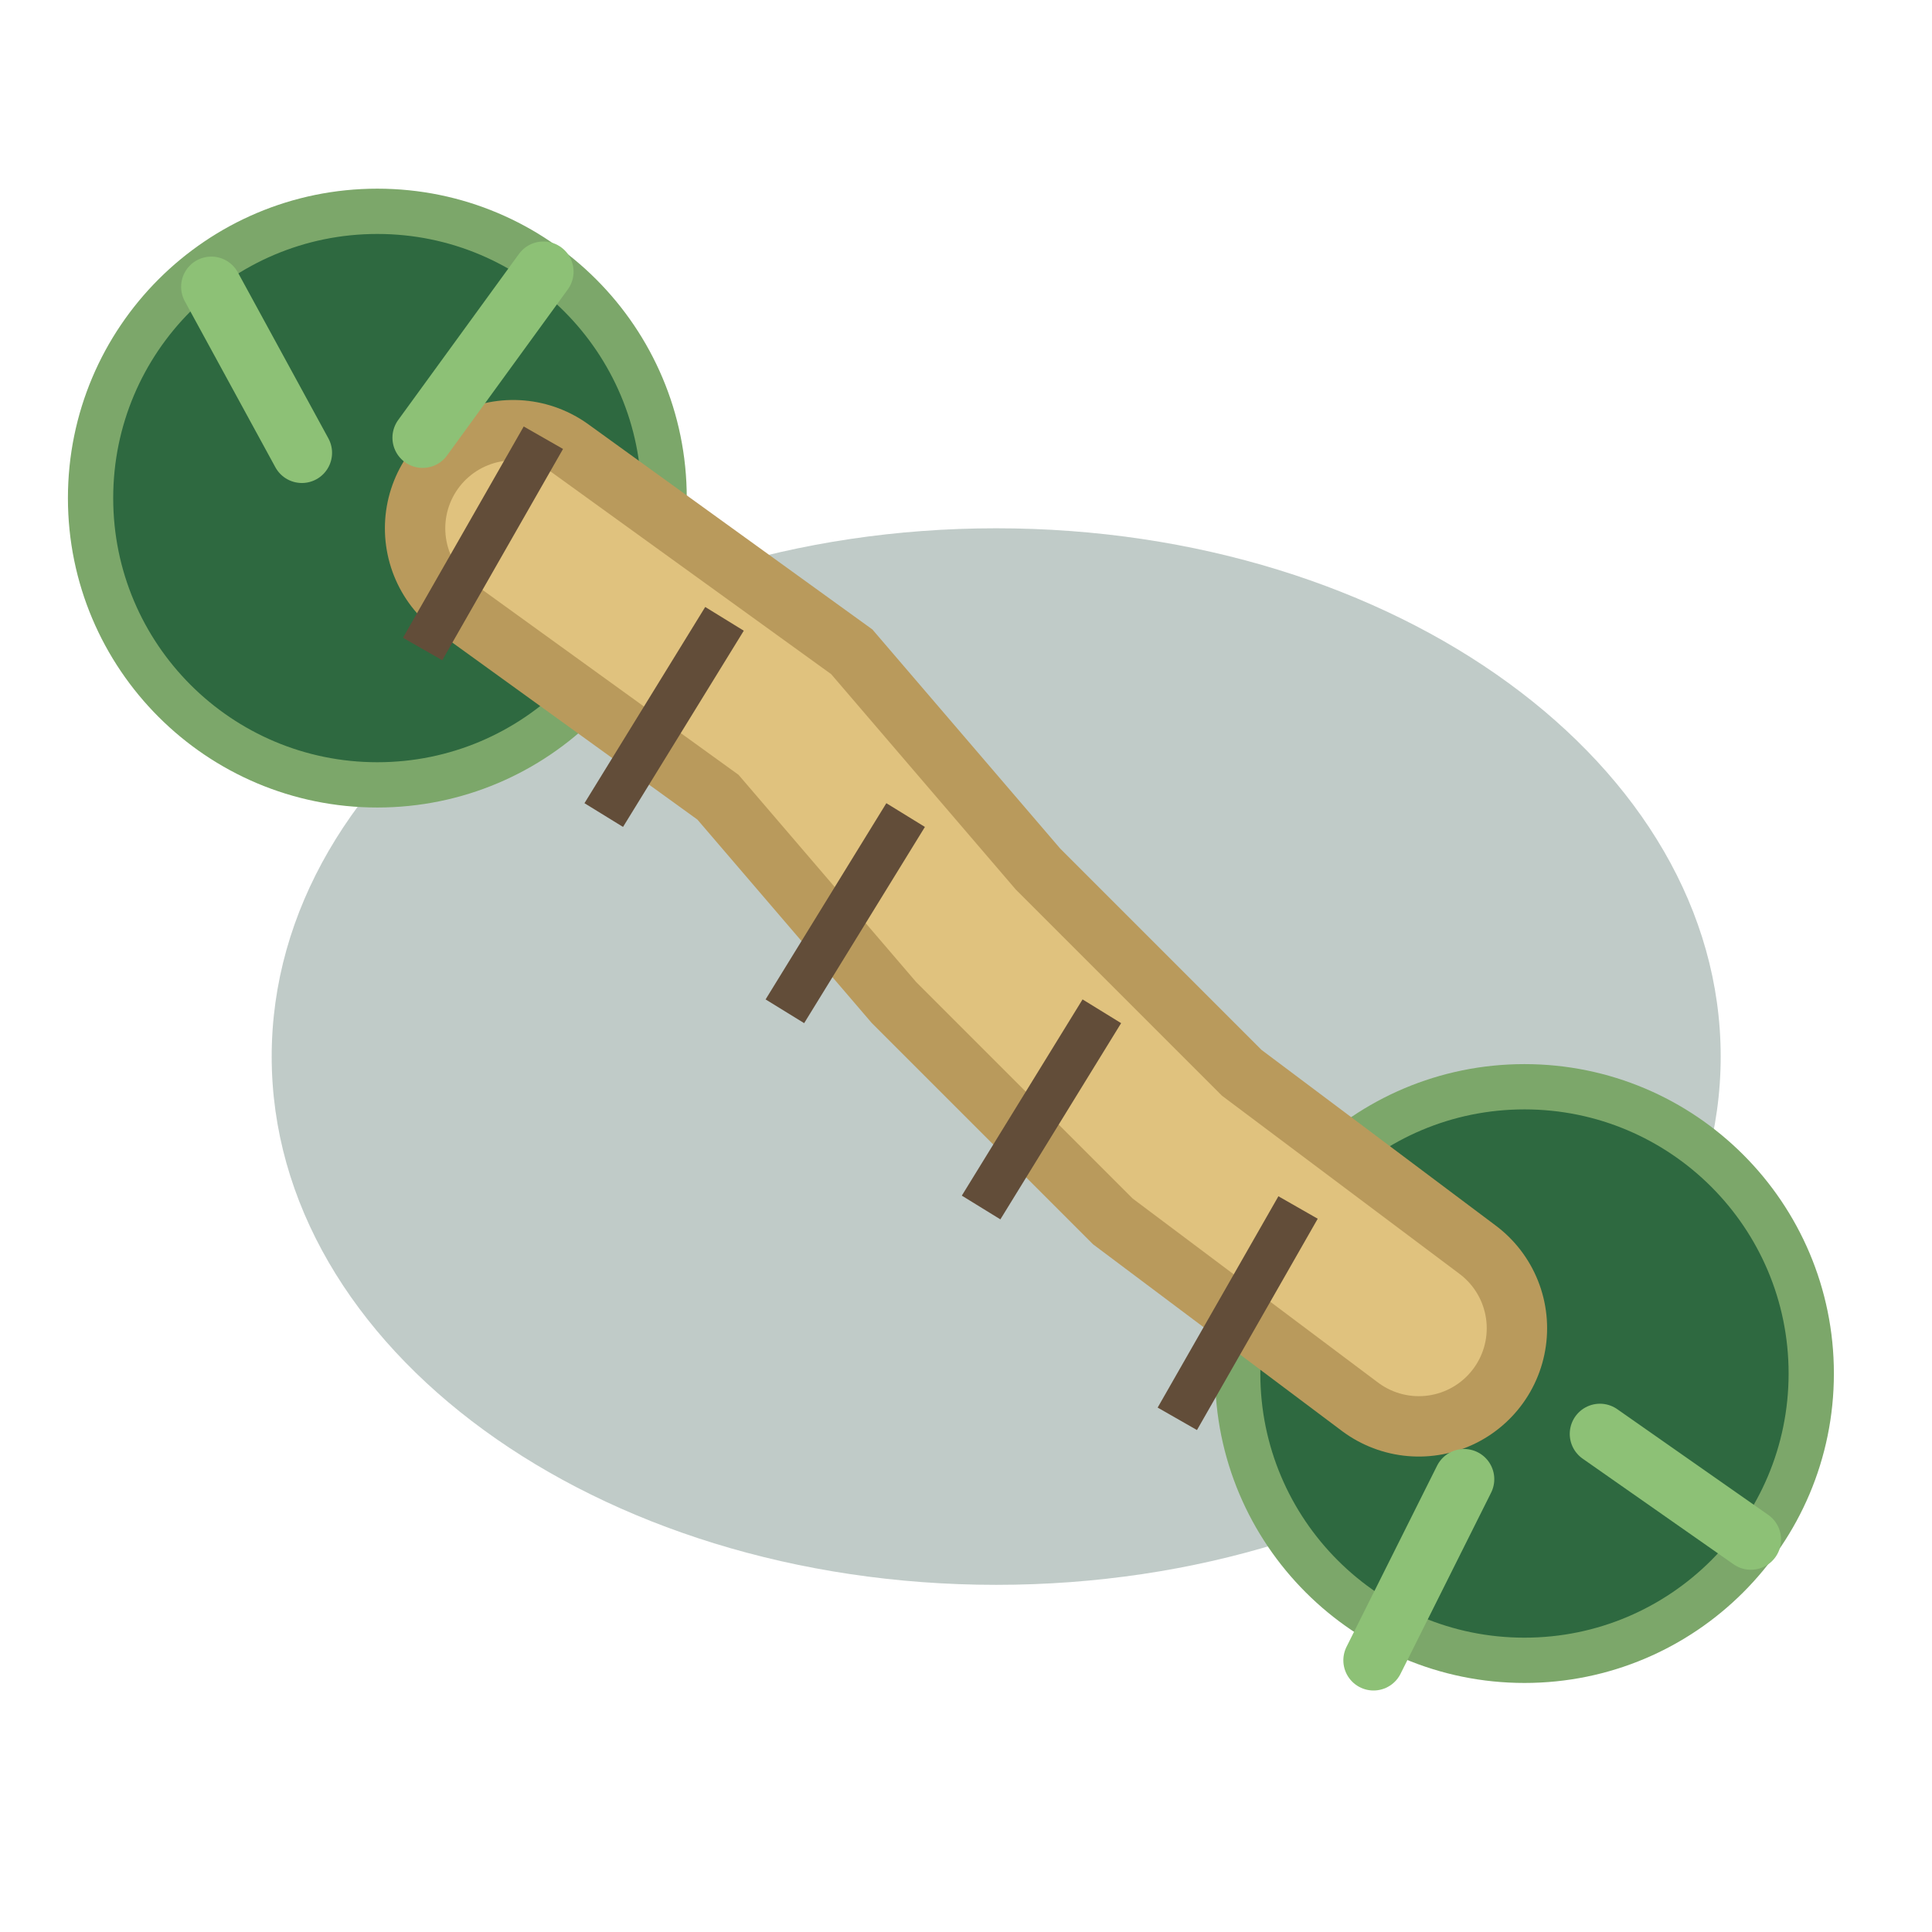
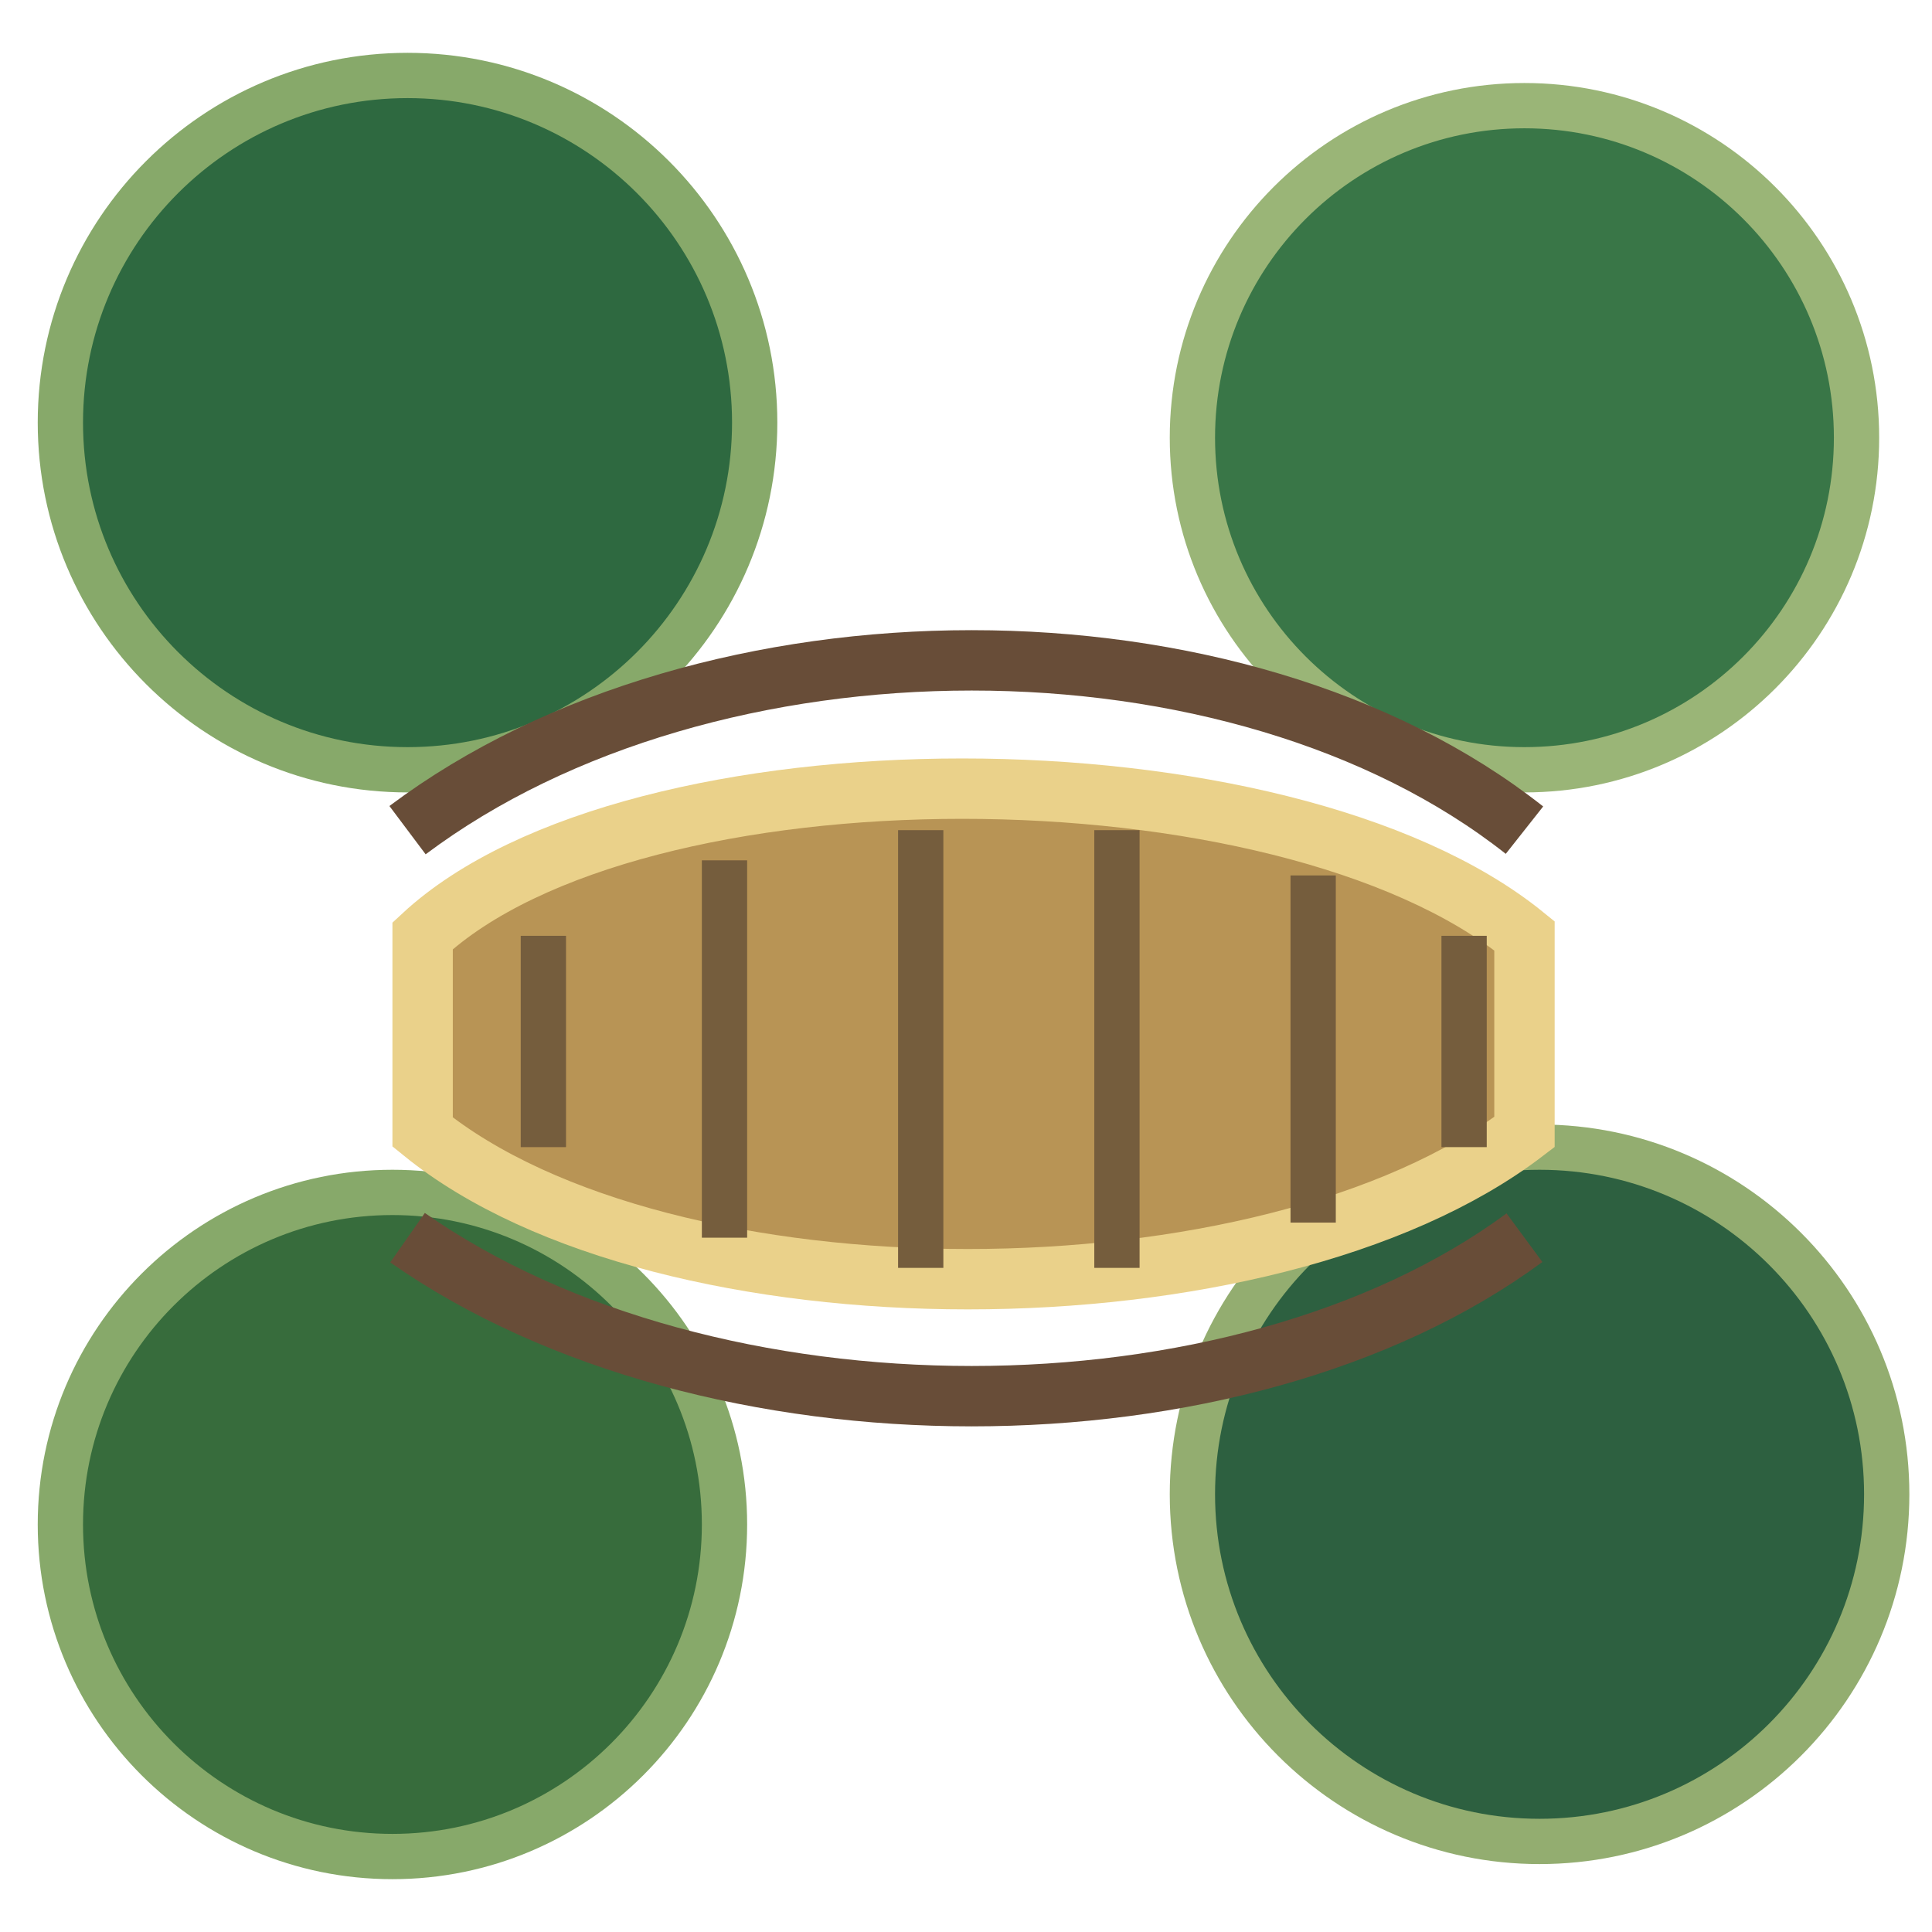
<svg xmlns="http://www.w3.org/2000/svg" width="128" height="128" viewBox="0 0 128 128">
-   <ellipse cx="66" cy="70" rx="48" ry="35" fill="#173f33" opacity=".27" />
-   <circle cx="25" cy="33" r="19" fill="#2e6940" stroke="#7ca76a" stroke-width="3" />
-   <circle cx="101" cy="91" r="19" fill="#2e6940" stroke="#7ca76a" stroke-width="3" />
-   <path d="M34 35L52 48L64 62L78 76L94 88" fill="none" stroke="#b99a5c" stroke-width="17" stroke-linecap="round" />
-   <path d="M34 35L52 48L64 62L78 76L94 88" fill="none" stroke="#e0c27e" stroke-width="9" stroke-linecap="round" />
-   <path d="M36 29L28 43M48 41L40 54M60 54L52 67M73 67L65 80M86 80L78 94" stroke="#624d39" stroke-width="3" />
-   <path d="M20 30L14 19M28 29L36 18M97 98L91 110M106 95L116 102" stroke="#8dc176" stroke-width="4" stroke-linecap="round" />
+   <circle cx="27" cy="28" r="23" fill="#2e6940" stroke="#87a96a" stroke-width="3" />
+   <circle cx="101" cy="29" r="22" fill="#397647" stroke="#9ab577" stroke-width="3" />
+   <circle cx="26" cy="101" r="22" fill="#376c3c" stroke="#87a96a" stroke-width="3" />
+   <circle cx="102" cy="99" r="23" fill="#2d6040" stroke="#93ad70" stroke-width="3" />
+   <path d="M28 62C42 49 85 49 101 62V75C84 88 44 88 28 75Z" fill="#b89455" stroke="#ead18a" stroke-width="4" />
+   <path d="M36 62V76M48 57V82M61 55V84M74 55V84M87 58V81M97 62V76" stroke="#755d3d" stroke-width="3" />
+   <path d="M27 55C47 40 82 40 101 55M27 82C47 96 82 96 101 82" fill="none" stroke="#684d38" stroke-width="4" />
</svg>
